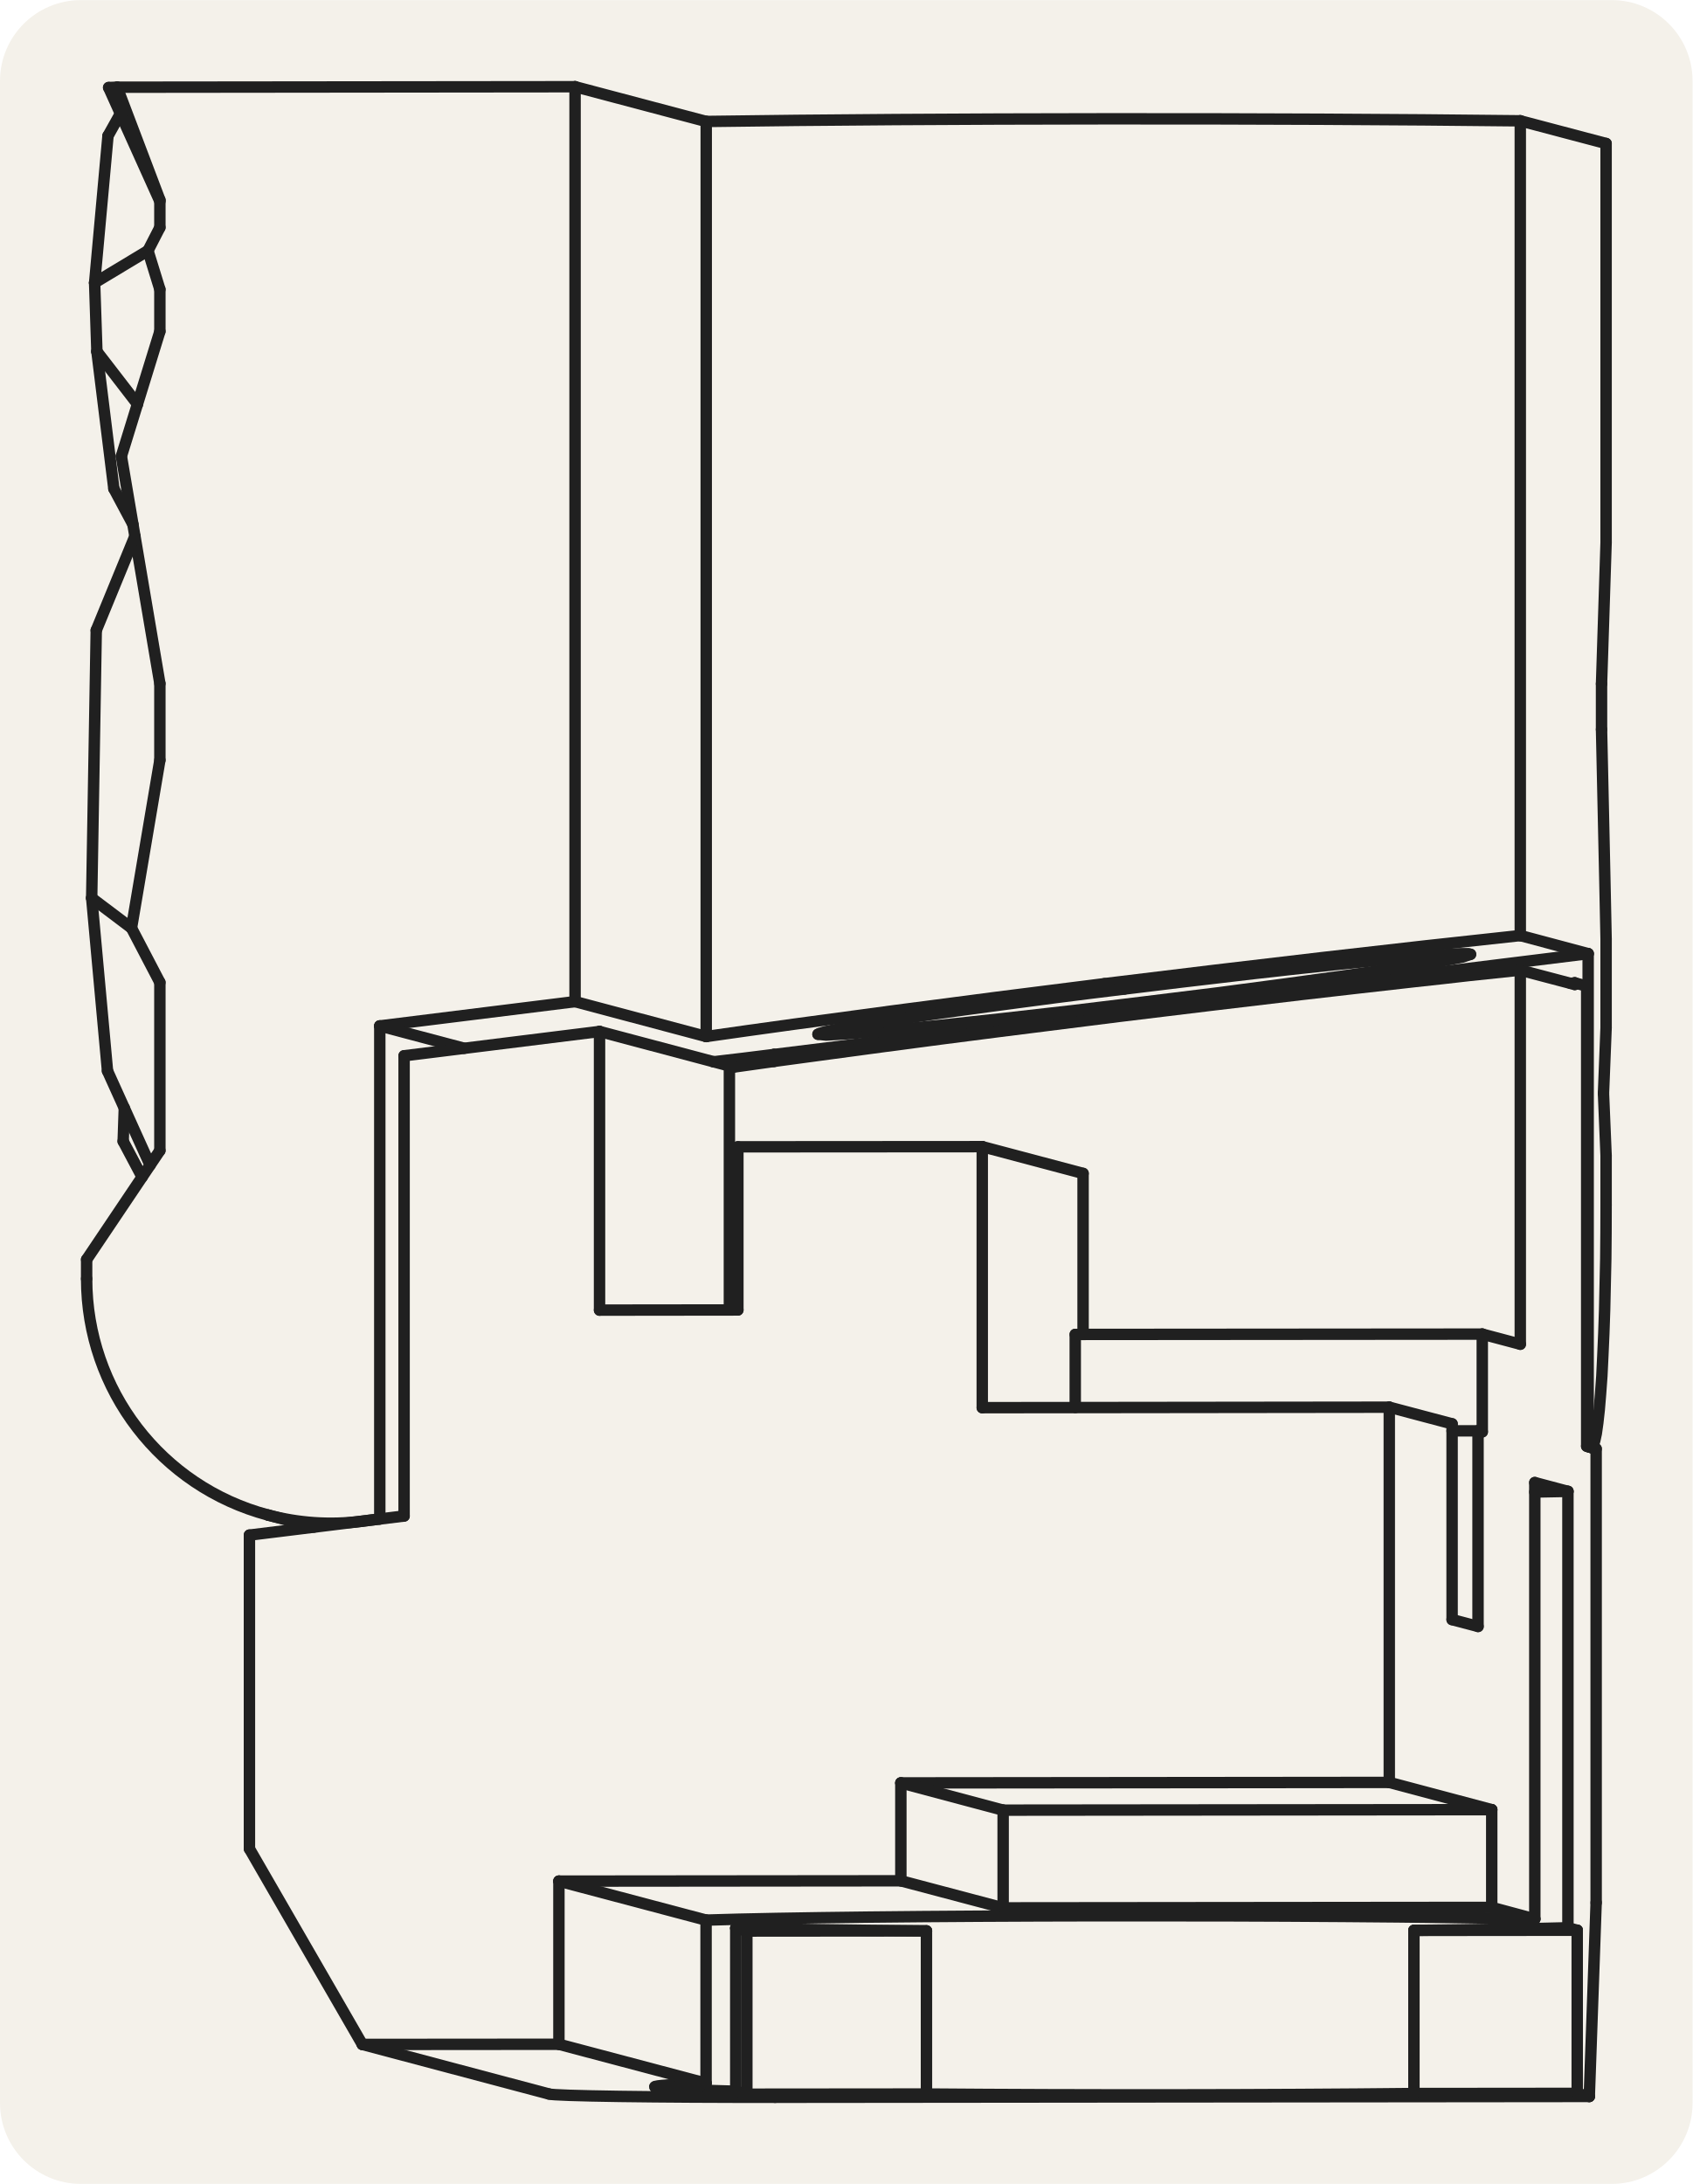
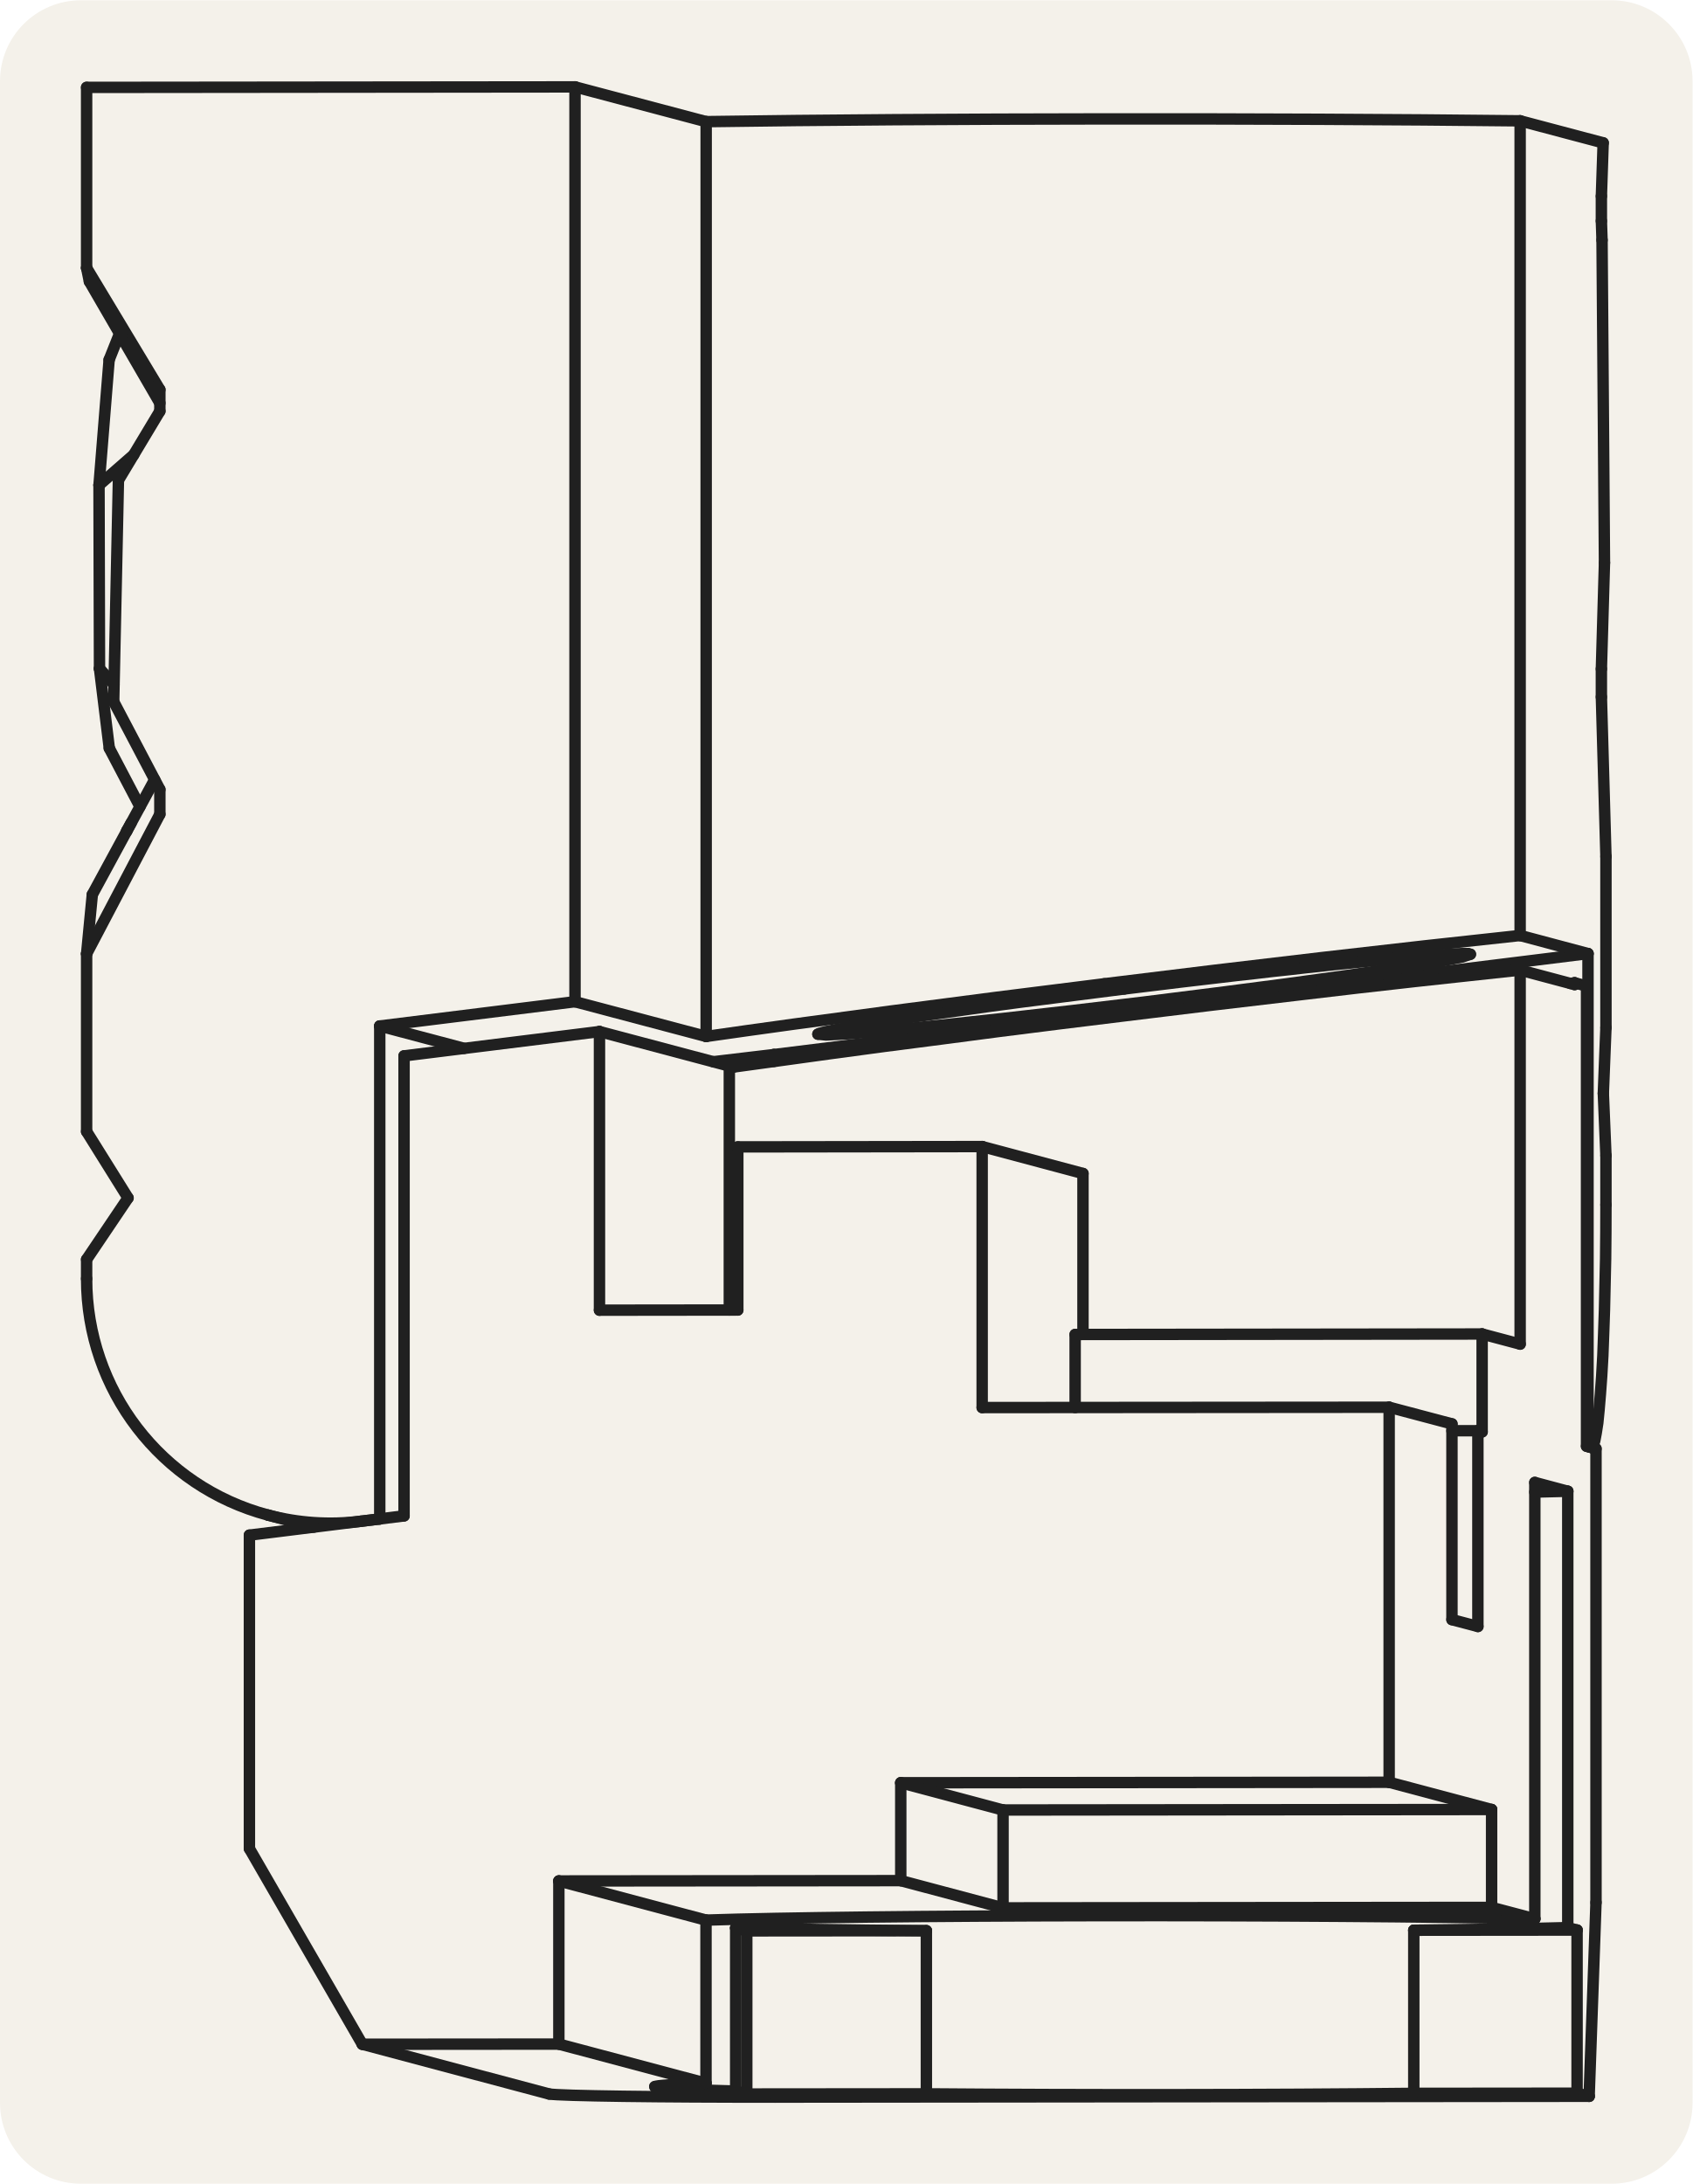
- <svg xmlns="http://www.w3.org/2000/svg" width="62px" height="80px" viewBox="-4.604 -6.653 10.375 13.386" version="1.1">
-   <rect x="-4.604" y="-6.653" width="10.375" height="13.386" rx="0.496" fill="#f4f1ea" />
+ <svg xmlns="http://www.w3.org/2000/svg" width="62px" height="80px" viewBox="-4.602 -6.657 10.376 13.385" version="1.1">
+   <rect x="-4.602" y="-6.657" width="10.376" height="13.385" rx="0.496" fill="#f4f1ea" />
  <g transform="scale(1,-1)" stroke-linecap="round">
    <g fill="none" stroke="rgb(32,32,32)" stroke-width="0.07" id="visible">
-       <line x1="-4.073" y1="-1.185" x2="-4.073" y2="-1.067" />
-       <line x1="-4.073" y1="-1.067" x2="-3.624" y2="-0.399" />
-       <line x1="-3.624" y1="-0.399" x2="-3.624" y2="0.632" />
-       <path d="M -3.798,0.965 Q -3.716,0.809 -3.624,0.632" />
-       <path d="M -3.624,1.994 Q -3.72,1.426 -3.798,0.965" />
-       <line x1="-3.624" y1="1.994" x2="-3.624" y2="2.464" />
-       <path d="M -3.624,2.464 Q -3.749,3.203 -3.86,3.857" />
-       <path d="M -3.86,3.857 C -3.808,4.026 -3.722,4.304 -3.624,4.622" />
-       <line x1="-3.624" y1="4.622" x2="-3.624" y2="4.88" />
-       <path d="M -3.697,5.117 Q -3.663,5.006 -3.624,4.88" />
-       <path d="M -3.624,5.259 Q -3.661,5.186 -3.697,5.117" />
-       <line x1="-3.624" y1="5.259" x2="-3.624" y2="5.428" />
-       <path d="M -3.886,6.119 Q -3.756,5.776 -3.624,5.428" />
-       <line x1="-3.886" y1="6.119" x2="-1.079" y2="6.122" />
-       <line x1="-1.079" y1="6.122" x2="-1.079" y2="0.514" />
-       <line x1="-2.276" y1="0.365" x2="-1.079" y2="0.514" />
-       <line x1="-2.276" y1="0.365" x2="-2.276" y2="-2.657" />
-       <line x1="-2.393" y1="-2.672" x2="-2.276" y2="-2.657" />
-       <path d="M -2.393,-2.672 A 1.5,1.497 -104.877 0,0 -2.961,-2.633" />
-       <path d="M -2.961,-2.633 A 1.5,1.497 -104.877 0,0 -4.073,-1.185" />
-       <line x1="5.241" y1="-0.732" x2="5.241" y2="-0.43" />
-       <path d="M -3.849,-0.342 L -3.733,-0.561" />
-       <path d="M -3.842,-0.138 L -3.849,-0.342" />
-       <path d="M -3.945,0.089 L -3.684,-0.488" />
-       <path d="M -4.042,1.149 L -3.798,0.965" />
-       <path d="M -4.042,1.149 L -3.945,0.089" />
-       <path d="M -4.014,2.79 L -3.777,3.367" />
-       <path d="M -4.014,2.79 L -4.042,1.149" />
-       <path d="M -4.01,4.499 L -3.761,4.176" />
-       <path d="M -4.024,4.92 L -3.697,5.117" />
-       <path d="M -4.024,4.92 L -4.01,4.499" />
-       <path d="M -3.942,5.821 L -3.866,5.957" />
-       <path d="M -3.942,5.821 L -4.024,4.92" />
-       <path d="M -3.938,6.117 L -3.624,5.42" />
-       <path d="M -3.886,6.119 L -3.938,6.117" />
-       <line x1="5.241" y1="5.774" x2="4.715" y2="5.913" />
-       <path d="M -0.275,5.909 A 4.0,0.065 1.2425676718504333e-17 0,0 4.715,5.913" />
-       <line x1="-0.275" y1="5.909" x2="-1.079" y2="6.122" />
-       <line x1="-0.275" y1="0.3" x2="-0.275" y2="5.909" />
-       <line x1="-0.275" y1="0.3" x2="-1.079" y2="0.514" />
-       <line x1="5.131" y1="0.808" x2="0.14" y2="0.19" />
-       <line x1="4.715" y1="0.919" x2="5.131" y2="0.808" />
-       <path d="M 2.166,0.624 C 3.066,0.735 3.979,0.841 4.715,0.919" />
-       <path d="M -0.275,0.3 C 0.392,0.396 1.267,0.512 2.166,0.624" />
-       <line x1="-1.759" y1="0.228" x2="-2.276" y2="0.365" />
-       <path d="M 0.14,0.19 Q -0.048,0.166 -0.231,0.145" />
-       <path d="M 2.288,0.591 C 2.522,0.62 2.755,0.648 2.98,0.674 C 3.053,0.683 3.126,0.691 3.199,0.699 C 3.268,0.707 3.338,0.715 3.407,0.722 C 3.472,0.729 3.537,0.736 3.602,0.743 C 3.662,0.749 3.721,0.755 3.781,0.761 C 3.834,0.767 3.887,0.772 3.941,0.777 C 3.987,0.781 4.034,0.785 4.08,0.79 C 4.119,0.793 4.158,0.796 4.197,0.799 C 4.228,0.801 4.258,0.803 4.289,0.805 C 4.311,0.806 4.334,0.807 4.356,0.808 C 4.37,0.808 4.383,0.808 4.397,0.808 C 4.401,0.807 4.406,0.805 4.41,0.804" />
-       <path d="M 4.41,0.804 L 4.36,0.787 L 4.212,0.759 L 3.974,0.721 L 3.657,0.675 L 3.278,0.623 L 2.855,0.567 L 2.41,0.512 L 1.965,0.458 L 1.542,0.41 L 1.163,0.369 L 0.847,0.338 L 0.608,0.318 L 0.46,0.309 L 0.41,0.314" />
-       <path d="M 0.41,0.314 Q 0.416,0.317 0.422,0.32 Q 0.439,0.325 0.457,0.33 Q 0.485,0.336 0.514,0.342 Q 0.554,0.349 0.593,0.356 Q 0.644,0.365 0.694,0.373 Q 0.754,0.383 0.814,0.392 Q 0.884,0.402 0.954,0.413 Q 1.032,0.424 1.109,0.436 Q 1.195,0.448 1.281,0.46 Q 1.373,0.472 1.465,0.485 Q 1.562,0.498 1.66,0.511 Q 1.762,0.524 1.864,0.538 Q 2.073,0.565 2.288,0.591" />
-       <line x1="5.131" y1="-2.214" x2="5.149" y2="-2.219" />
-       <line x1="5.225" y1="-0.048" x2="5.241" y2="-0.43" />
-       <line x1="5.241" y1="3.328" x2="5.241" y2="5.774" />
-       <path d="M 5.241,3.328 Q 5.227,2.901 5.213,2.462" />
-       <line x1="5.213" y1="2.462" x2="5.213" y2="2.182" />
-       <path d="M 5.241,0.898 C 5.239,0.989 5.236,1.115 5.233,1.276 C 5.227,1.524 5.22,1.85 5.213,2.182" />
-       <line x1="5.241" y1="0.354" x2="5.241" y2="0.898" />
-       <path d="M 5.241,0.354 C 5.237,0.262 5.232,0.114 5.225,-0.048" />
-       <path d="M 5.149,-2.219 L 5.152,-2.219" />
-       <path d="M 5.152,-2.219 Q 5.157,-2.213 5.162,-2.208 Q 5.167,-2.194 5.171,-2.179 Q 5.176,-2.156 5.181,-2.133 Q 5.186,-2.101 5.19,-2.069 Q 5.195,-2.028 5.199,-1.988 Q 5.203,-1.94 5.207,-1.891 Q 5.211,-1.836 5.215,-1.781 Q 5.218,-1.719 5.221,-1.657 Q 5.224,-1.589 5.227,-1.521 Q 5.23,-1.449 5.232,-1.376 Q 5.236,-1.224 5.239,-1.062 Q 5.241,-0.899 5.241,-0.732" />
-       <line x1="5.131" y1="-2.214" x2="5.131" y2="0.808" />
-       <line x1="4.715" y1="0.919" x2="4.715" y2="5.913" />
-       <path d="M -3.906,3.658 L -3.789,3.439" />
-       <path d="M -4.01,4.499 L -3.906,3.658" />
-       <line x1="-3.075" y1="-2.756" x2="-3.075" y2="-4.679" />
-       <line x1="-2.383" y1="-5.878" x2="-3.075" y2="-4.679" />
-       <line x1="-1.238" y1="-6.182" x2="-2.383" y2="-5.878" />
-       <line x1="5.138" y1="-6.197" x2="5.064" y2="-6.178" />
-       <line x1="4.063" y1="-6.179" x2="5.064" y2="-6.178" />
-       <path d="M 4.063,-6.179 A 3.0,0.049 1.2425676718504333e-17 0,0 1.075,-6.182" />
-       <line x1="-0.026" y1="-6.183" x2="1.075" y2="-6.182" />
-       <line x1="-0.026" y1="-6.183" x2="-0.094" y2="-6.165" />
-       <path d="M -0.094,-6.165 A 3.0,0.049 1.2425676718504333e-17 0,0 -0.59,-6.138" />
-       <path d="M -0.59,-6.138 A 3.0,0.049 1.2425676718504333e-17 0,0 -0.276,-6.116" />
-       <line x1="-0.276" y1="-6.116" x2="-1.178" y2="-5.877" />
-       <line x1="-2.383" y1="-5.878" x2="-1.178" y2="-5.877" />
-       <path d="M 0.147,-6.202 A 1.307,0.021 1.2425676718504333e-17 0,0 -1.238,-6.182" />
-       <line x1="5.138" y1="-6.197" x2="0.147" y2="-6.202" />
-       <line x1="5.18" y1="-5.009" x2="5.138" y2="-6.197" />
-       <line x1="5.18" y1="-5.009" x2="5.18" y2="-2.227" />
-       <line x1="-1.178" y1="-4.877" x2="-1.178" y2="-5.877" />
-       <line x1="-0.276" y1="-5.116" x2="-1.178" y2="-4.877" />
-       <line x1="-0.276" y1="-6.116" x2="-0.276" y2="-5.116" />
-       <path d="M -0.276,-5.116 A 3.0,0.049 0.0 0,0 4.804,-5.109" />
-       <line x1="-1.178" y1="-4.877" x2="0.918" y2="-4.875" />
-       <line x1="1.545" y1="-5.041" x2="0.918" y2="-4.875" />
-       <line x1="1.545" y1="-5.041" x2="4.54" y2="-5.038" />
-       <line x1="4.54" y1="-5.038" x2="4.804" y2="-5.109" />
-       <line x1="1.545" y1="-4.442" x2="4.54" y2="-4.439" />
-       <line x1="4.54" y1="-5.038" x2="4.54" y2="-4.439" />
-       <line x1="1.545" y1="-5.041" x2="1.545" y2="-4.442" />
-       <line x1="3.912" y1="-4.272" x2="4.54" y2="-4.439" />
-       <line x1="0.918" y1="-4.275" x2="3.912" y2="-4.272" />
-       <line x1="1.545" y1="-4.442" x2="0.918" y2="-4.275" />
-       <line x1="0.918" y1="-4.275" x2="0.918" y2="-4.875" />
-       <line x1="-0.094" y1="-6.165" x2="-0.094" y2="-5.165" />
-       <line x1="-0.026" y1="-5.183" x2="-0.094" y2="-5.165" />
-       <line x1="-0.026" y1="-6.183" x2="-0.026" y2="-5.183" />
-       <line x1="1.075" y1="-5.182" x2="-0.026" y2="-5.183" />
-       <path d="M 1.075,-5.182 A 3.0,0.049 1.2425676718504333e-17 0,0 -0.094,-5.165" />
-       <line x1="1.075" y1="-6.182" x2="1.075" y2="-5.182" />
-       <line x1="4.804" y1="-5.109" x2="4.804" y2="-2.434" />
-       <path d="M 5.007,-2.488 A 3.0,0.049 -9.940541374803469e-17 0,0 4.804,-2.492" />
-       <line x1="5.007" y1="-5.163" x2="5.007" y2="-2.488" />
-       <path d="M 5.007,-5.163 A 3.0,0.049 1.2425676718504333e-17 0,0 4.063,-5.179" />
-       <line x1="4.063" y1="-6.179" x2="4.063" y2="-5.179" />
-       <line x1="5.064" y1="-5.178" x2="4.063" y2="-5.179" />
-       <line x1="5.007" y1="-5.163" x2="5.064" y2="-5.178" />
-       <line x1="4.804" y1="-2.434" x2="5.007" y2="-2.488" />
-       <line x1="4.715" y1="0.707" x2="5.049" y2="0.619" />
-       <path d="M -0.133,0.109 C -0.033,0.123 0.066,0.137 0.165,0.151 C 0.271,0.165 0.377,0.18 0.483,0.194 C 0.594,0.209 0.705,0.224 0.817,0.239 C 0.933,0.254 1.049,0.27 1.165,0.285 C 1.284,0.3 1.404,0.316 1.523,0.331 C 1.767,0.362 2.013,0.393 2.261,0.424 C 2.633,0.47 3.005,0.514 3.368,0.557 C 3.487,0.571 3.606,0.584 3.725,0.598 C 3.84,0.611 3.955,0.624 4.07,0.637 C 4.181,0.649 4.291,0.661 4.401,0.674 C 4.506,0.685 4.611,0.696 4.715,0.707" />
-       <line x1="-0.133" y1="-1.376" x2="-0.133" y2="0.109" />
-       <line x1="-0.929" y1="0.331" x2="-0.929" y2="-1.377" />
-       <line x1="-0.108" y1="0.113" x2="-0.929" y2="0.331" />
-       <line x1="5.049" y1="0.629" x2="5.122" y2="0.609" />
-       <line x1="5.049" y1="0.629" x2="5.023" y2="0.626" />
-       <line x1="-2.127" y1="0.182" x2="-0.929" y2="0.331" />
-       <line x1="5.122" y1="-2.211" x2="5.122" y2="0.609" />
-       <line x1="-2.127" y1="0.182" x2="-2.127" y2="-2.639" />
-       <line x1="4.482" y1="-1.524" x2="4.715" y2="-1.586" />
-       <line x1="1.987" y1="-1.526" x2="4.482" y2="-1.524" />
-       <line x1="-0.929" y1="-1.377" x2="-0.081" y2="-1.376" />
-       <line x1="-0.081" y1="-0.376" x2="-0.081" y2="-1.376" />
-       <line x1="2.035" y1="-0.539" x2="1.417" y2="-0.375" />
-       <line x1="-0.081" y1="-0.376" x2="1.417" y2="-0.375" />
-       <line x1="2.035" y1="-1.526" x2="2.035" y2="-0.539" />
-       <line x1="1.987" y1="-1.974" x2="1.987" y2="-1.526" />
-       <line x1="1.417" y1="-0.375" x2="1.417" y2="-1.975" />
-       <line x1="3.912" y1="-1.972" x2="4.297" y2="-2.074" />
-       <line x1="1.417" y1="-1.975" x2="3.912" y2="-1.972" />
-       <line x1="4.297" y1="-3.274" x2="4.297" y2="-2.074" />
-       <line x1="4.297" y1="-3.274" x2="4.456" y2="-3.316" />
-       <line x1="4.297" y1="-2.117" x2="4.456" y2="-2.117" />
-       <line x1="4.456" y1="-3.316" x2="4.456" y2="-2.117" />
-       <line x1="4.456" y1="-2.117" x2="4.482" y2="-2.123" />
-       <line x1="4.482" y1="-2.123" x2="4.482" y2="-1.524" />
-       <line x1="4.715" y1="-1.586" x2="4.715" y2="0.707" />
-       <line x1="5.049" y1="0.619" x2="5.049" y2="0.629" />
-       <line x1="5.064" y1="-6.178" x2="5.064" y2="-5.178" />
-       <line x1="3.912" y1="-4.272" x2="3.912" y2="-1.972" />
-       <line x1="5.122" y1="-2.211" x2="5.18" y2="-2.227" />
-       <line x1="-3.075" y1="-2.756" x2="-2.127" y2="-2.639" />
-       <line x1="0.14" y1="0.147" x2="0.14" y2="0.19" />
-       <line x1="-2.961" y1="-2.633" x2="-2.681" y2="-2.707" />
-       <line x1="5.15" y1="-2.219" x2="5.152" y2="-2.219" />
+       <line x1="-4.071" y1="-1.18" x2="-4.071" y2="-1.062" />
+       <line x1="-4.071" y1="-1.062" x2="-3.817" y2="-0.685" />
+       <path d="M -4.071,-0.278 Q -3.947,-0.477 -3.817,-0.685" />
+       <line x1="-4.071" y1="-0.278" x2="-4.071" y2="0.812" />
+       <path d="M -4.071,0.812 Q -3.852,1.229 -3.622,1.667" />
+       <line x1="-3.622" y1="1.667" x2="-3.622" y2="1.819" />
+       <path d="M -3.622,1.819 Q -3.779,2.117 -3.905,2.357" />
+       <path d="M -3.905,2.357 Q -3.891,3.016 -3.876,3.715" />
+       <path d="M -3.876,3.715 Q -3.758,3.911 -3.622,4.138" />
+       <line x1="-3.622" y1="4.138" x2="-3.622" y2="4.27" />
+       <path d="M -4.071,5.016 L -3.622,4.27" />
+       <line x1="-4.071" y1="5.016" x2="-4.071" y2="6.123" />
+       <line x1="-4.071" y1="6.123" x2="-1.077" y2="6.126" />
+       <line x1="-1.077" y1="6.126" x2="-1.077" y2="0.518" />
+       <line x1="-2.274" y1="0.369" x2="-1.077" y2="0.518" />
+       <line x1="-2.274" y1="0.369" x2="-2.274" y2="-2.653" />
+       <line x1="-2.391" y1="-2.667" x2="-2.274" y2="-2.653" />
+       <path d="M -2.391,-2.667 A 1.5,1.497 -104.863 0,0 -2.959,-2.629" />
+       <path d="M -2.959,-2.629 A 1.5,1.497 -104.863 0,0 -4.071,-1.18" />
+       <line x1="5.243" y1="-0.727" x2="5.243" y2="-0.425" />
+       <path d="M -4.036,1.175 L -4.071,0.812" />
+       <path d="M -4.036,1.175 L -3.654,1.879" />
+       <path d="M -4.054,4.933 L -3.622,4.188" />
+       <path d="M -4.071,5.016 L -4.054,4.933" />
+       <line x1="5.226" y1="5.783" x2="4.717" y2="5.918" />
+       <path d="M -0.273,5.913 A 4.0,0.065 1.2425673770949599e-17 0,0 4.717,5.918" />
+       <line x1="-0.273" y1="5.913" x2="-1.077" y2="6.126" />
+       <line x1="-0.273" y1="0.305" x2="-0.273" y2="5.913" />
+       <line x1="-0.273" y1="0.305" x2="-1.077" y2="0.518" />
+       <line x1="5.133" y1="0.813" x2="0.142" y2="0.194" />
+       <line x1="4.717" y1="0.924" x2="5.133" y2="0.813" />
+       <path d="M 2.168,0.628 C 3.068,0.74 3.981,0.846 4.717,0.924" />
+       <path d="M -0.273,0.305 C 0.394,0.401 1.269,0.517 2.168,0.628" />
+       <line x1="-1.757" y1="0.232" x2="-2.274" y2="0.369" />
+       <path d="M 0.142,0.194 Q -0.046,0.171 -0.229,0.15" />
+       <path d="M 2.29,0.596 C 2.524,0.625 2.757,0.653 2.982,0.679 C 3.055,0.687 3.128,0.695 3.201,0.704 C 3.27,0.711 3.34,0.719 3.409,0.727 C 3.474,0.734 3.539,0.741 3.604,0.748 C 3.664,0.754 3.723,0.76 3.783,0.766 C 3.836,0.771 3.889,0.776 3.943,0.782 C 3.989,0.786 4.036,0.79 4.082,0.794 C 4.121,0.797 4.16,0.801 4.199,0.804 C 4.23,0.806 4.26,0.808 4.291,0.81 C 4.314,0.811 4.336,0.812 4.358,0.813 C 4.372,0.813 4.385,0.813 4.399,0.813 C 4.403,0.811 4.408,0.81 4.412,0.809" />
+       <path d="M 4.412,0.809 L 4.362,0.792 L 4.214,0.764 L 3.976,0.726 L 3.659,0.679 L 3.28,0.627 L 2.857,0.572 L 2.412,0.516 L 1.967,0.463 L 1.545,0.415 L 1.165,0.374 L 0.849,0.342 L 0.61,0.322 L 0.462,0.314 L 0.412,0.319" />
+       <path d="M 0.412,0.319 Q 0.418,0.322 0.424,0.325 Q 0.441,0.33 0.459,0.334 Q 0.487,0.34 0.516,0.346 Q 0.556,0.354 0.596,0.361 Q 0.646,0.369 0.696,0.378 Q 0.756,0.387 0.817,0.397 Q 0.886,0.407 0.956,0.418 Q 1.034,0.429 1.112,0.44 Q 1.197,0.452 1.283,0.464 Q 1.375,0.477 1.467,0.49 Q 1.564,0.503 1.662,0.516 Q 1.764,0.529 1.866,0.542 Q 2.075,0.569 2.29,0.596" />
+       <line x1="5.133" y1="-2.209" x2="5.151" y2="-2.214" />
+       <line x1="5.227" y1="-0.044" x2="5.243" y2="-0.425" />
+       <path d="M 5.226,5.783 L 5.215,5.456" />
+       <line x1="5.215" y1="5.456" x2="5.215" y2="5.304" />
+       <path d="M 5.215,5.304 L 5.219,5.187" />
+       <path d="M 5.219,5.187 Q 5.227,4.089 5.234,3.209" />
+       <path d="M 5.234,3.209 Q 5.226,2.91 5.215,2.558" />
+       <line x1="5.215" y1="2.558" x2="5.215" y2="2.386" />
+       <path d="M 5.243,1.408 Q 5.23,1.881 5.215,2.386" />
+       <line x1="5.243" y1="0.359" x2="5.243" y2="1.408" />
+       <line x1="5.227" y1="-0.044" x2="5.243" y2="0.359" />
+       <path d="M 5.151,-2.214 L 5.154,-2.214" />
+       <path d="M 5.154,-2.214 Q 5.159,-2.209 5.164,-2.204 Q 5.169,-2.189 5.174,-2.175 Q 5.178,-2.151 5.183,-2.128 Q 5.188,-2.096 5.193,-2.064 Q 5.197,-2.024 5.201,-1.983 Q 5.205,-1.935 5.209,-1.887 Q 5.213,-1.831 5.217,-1.776 Q 5.22,-1.714 5.224,-1.652 Q 5.226,-1.584 5.229,-1.517 Q 5.232,-1.444 5.234,-1.371 Q 5.238,-1.219 5.241,-1.058 Q 5.243,-0.894 5.243,-0.727" />
+       <line x1="5.133" y1="-2.209" x2="5.133" y2="0.813" />
+       <line x1="4.717" y1="0.924" x2="4.717" y2="5.918" />
+       <path d="M -3.933,4.453 L -3.869,4.614" />
+       <path d="M -3.932,2.072 L -3.744,1.714" />
+       <path d="M -3.992,2.56 L -3.903,2.462" />
+       <path d="M -3.992,2.56 L -3.932,2.072" />
+       <path d="M -3.995,3.685 L -3.782,3.871" />
+       <path d="M -3.995,3.685 L -3.992,2.56" />
+       <path d="M -3.933,4.453 L -3.995,3.685" />
+       <path d="M -3.825,1.565 L -3.798,1.614" />
+       <path d="M -3.825,1.565 L -3.825,1.563" />
+       <line x1="-3.073" y1="-2.752" x2="-3.073" y2="-4.674" />
+       <line x1="-2.381" y1="-5.873" x2="-3.073" y2="-4.674" />
+       <line x1="-1.235" y1="-6.178" x2="-2.381" y2="-5.873" />
+       <line x1="5.14" y1="-6.192" x2="5.066" y2="-6.173" />
+       <line x1="4.065" y1="-6.174" x2="5.066" y2="-6.173" />
+       <path d="M 4.065,-6.174 A 3.0,0.049 1.2425673770949599e-17 0,0 1.077,-6.177" />
+       <line x1="-0.024" y1="-6.178" x2="1.077" y2="-6.177" />
+       <line x1="-0.024" y1="-6.178" x2="-0.092" y2="-6.16" />
+       <path d="M -0.092,-6.16 A 3.0,0.049 1.2425673770949599e-17 0,0 -0.588,-6.133" />
+       <path d="M -0.588,-6.133 A 3.0,0.049 1.2425673770949599e-17 0,0 -0.274,-6.112" />
+       <line x1="-0.274" y1="-6.112" x2="-1.176" y2="-5.872" />
+       <line x1="-2.381" y1="-5.873" x2="-1.176" y2="-5.872" />
+       <path d="M 0.149,-6.197 A 1.307,0.021 1.2425673770949599e-17 0,0 -1.235,-6.178" />
+       <line x1="5.14" y1="-6.192" x2="0.149" y2="-6.197" />
+       <line x1="5.182" y1="-5.004" x2="5.14" y2="-6.192" />
+       <line x1="5.182" y1="-5.004" x2="5.182" y2="-2.222" />
+       <line x1="-1.176" y1="-4.872" x2="-1.176" y2="-5.872" />
+       <line x1="-0.274" y1="-5.112" x2="-1.176" y2="-4.872" />
+       <line x1="-0.274" y1="-6.112" x2="-0.274" y2="-5.112" />
+       <path d="M -0.274,-5.112 A 3.0,0.049 4.9702695083798396e-17 0,0 4.807,-5.104" />
+       <line x1="-1.176" y1="-4.872" x2="0.92" y2="-4.87" />
+       <line x1="1.547" y1="-5.037" x2="0.92" y2="-4.87" />
+       <line x1="1.547" y1="-5.037" x2="4.542" y2="-5.034" />
+       <line x1="4.542" y1="-5.034" x2="4.807" y2="-5.104" />
+       <line x1="1.547" y1="-4.437" x2="4.542" y2="-4.434" />
+       <line x1="4.542" y1="-5.034" x2="4.542" y2="-4.434" />
+       <line x1="1.547" y1="-5.037" x2="1.547" y2="-4.437" />
+       <line x1="3.914" y1="-4.267" x2="4.542" y2="-4.434" />
+       <line x1="0.92" y1="-4.27" x2="3.914" y2="-4.267" />
+       <line x1="1.547" y1="-4.437" x2="0.92" y2="-4.27" />
+       <line x1="0.92" y1="-4.27" x2="0.92" y2="-4.87" />
+       <line x1="-0.092" y1="-6.16" x2="-0.092" y2="-5.16" />
+       <line x1="-0.024" y1="-5.178" x2="-0.092" y2="-5.16" />
+       <line x1="-0.024" y1="-6.178" x2="-0.024" y2="-5.178" />
+       <line x1="1.077" y1="-5.177" x2="-0.024" y2="-5.178" />
+       <path d="M 1.077,-5.177 A 3.0,0.049 1.2425673770949599e-17 0,0 -0.092,-5.16" />
+       <line x1="1.077" y1="-6.177" x2="1.077" y2="-5.177" />
+       <line x1="4.807" y1="-5.104" x2="4.807" y2="-2.429" />
+       <path d="M 5.009,-2.483 A 3.0,0.049 0.0 0,0 4.807,-2.488" />
+       <line x1="5.009" y1="-5.158" x2="5.009" y2="-2.483" />
+       <path d="M 5.009,-5.158 A 3.0,0.049 1.2425673770949599e-17 0,0 4.065,-5.174" />
+       <line x1="4.065" y1="-6.174" x2="4.065" y2="-5.174" />
+       <line x1="5.066" y1="-5.173" x2="4.065" y2="-5.174" />
+       <line x1="5.009" y1="-5.158" x2="5.066" y2="-5.173" />
+       <line x1="4.807" y1="-2.429" x2="5.009" y2="-2.483" />
+       <line x1="4.717" y1="0.712" x2="5.051" y2="0.623" />
+       <path d="M -0.131,0.114 C -0.031,0.128 0.068,0.141 0.167,0.155 C 0.273,0.17 0.379,0.184 0.485,0.199 C 0.596,0.214 0.707,0.229 0.819,0.244 C 0.935,0.259 1.051,0.274 1.167,0.289 C 1.286,0.305 1.406,0.32 1.525,0.336 C 1.769,0.367 2.015,0.398 2.263,0.428 C 2.635,0.474 3.007,0.519 3.37,0.561 C 3.489,0.575 3.608,0.589 3.727,0.603 C 3.842,0.616 3.957,0.629 4.072,0.642 C 4.183,0.654 4.293,0.666 4.403,0.678 C 4.508,0.689 4.613,0.701 4.717,0.712" />
+       <line x1="-0.131" y1="-1.372" x2="-0.131" y2="0.114" />
+       <line x1="-0.927" y1="0.335" x2="-0.927" y2="-1.373" />
+       <line x1="-0.106" y1="0.117" x2="-0.927" y2="0.335" />
+       <line x1="5.051" y1="0.634" x2="5.124" y2="0.614" />
+       <line x1="5.051" y1="0.634" x2="5.025" y2="0.63" />
+       <line x1="-2.125" y1="0.186" x2="-0.927" y2="0.335" />
+       <line x1="5.124" y1="-2.207" x2="5.124" y2="0.614" />
+       <line x1="-2.125" y1="0.186" x2="-2.125" y2="-2.634" />
+       <line x1="4.484" y1="-1.519" x2="4.717" y2="-1.581" />
+       <line x1="1.989" y1="-1.522" x2="4.484" y2="-1.519" />
+       <line x1="-0.927" y1="-1.373" x2="-0.079" y2="-1.372" />
+       <line x1="-0.079" y1="-0.372" x2="-0.079" y2="-1.372" />
+       <line x1="2.037" y1="-0.535" x2="1.419" y2="-0.37" />
+       <line x1="-0.079" y1="-0.372" x2="1.419" y2="-0.37" />
+       <line x1="2.037" y1="-1.521" x2="2.037" y2="-0.535" />
+       <line x1="1.989" y1="-1.97" x2="1.989" y2="-1.522" />
+       <line x1="1.419" y1="-0.37" x2="1.419" y2="-1.97" />
+       <line x1="3.914" y1="-1.968" x2="4.299" y2="-2.07" />
+       <line x1="1.419" y1="-1.97" x2="3.914" y2="-1.968" />
+       <line x1="4.299" y1="-3.27" x2="4.299" y2="-2.07" />
+       <line x1="4.299" y1="-3.27" x2="4.458" y2="-3.312" />
+       <line x1="4.299" y1="-2.112" x2="4.458" y2="-2.112" />
+       <line x1="4.458" y1="-3.312" x2="4.458" y2="-2.112" />
+       <line x1="4.458" y1="-2.112" x2="4.484" y2="-2.119" />
+       <line x1="4.484" y1="-2.119" x2="4.484" y2="-1.519" />
+       <line x1="4.717" y1="-1.581" x2="4.717" y2="0.712" />
+       <line x1="5.051" y1="0.623" x2="5.051" y2="0.634" />
+       <line x1="5.066" y1="-6.173" x2="5.066" y2="-5.173" />
+       <line x1="3.914" y1="-4.267" x2="3.914" y2="-1.968" />
+       <line x1="5.124" y1="-2.207" x2="5.182" y2="-2.222" />
+       <line x1="-3.073" y1="-2.752" x2="-2.125" y2="-2.634" />
+       <line x1="0.142" y1="0.152" x2="0.142" y2="0.194" />
+       <line x1="-2.959" y1="-2.629" x2="-2.679" y2="-2.703" />
+       <line x1="5.153" y1="-2.214" x2="5.154" y2="-2.214" />
    </g>
  </g>
</svg>
